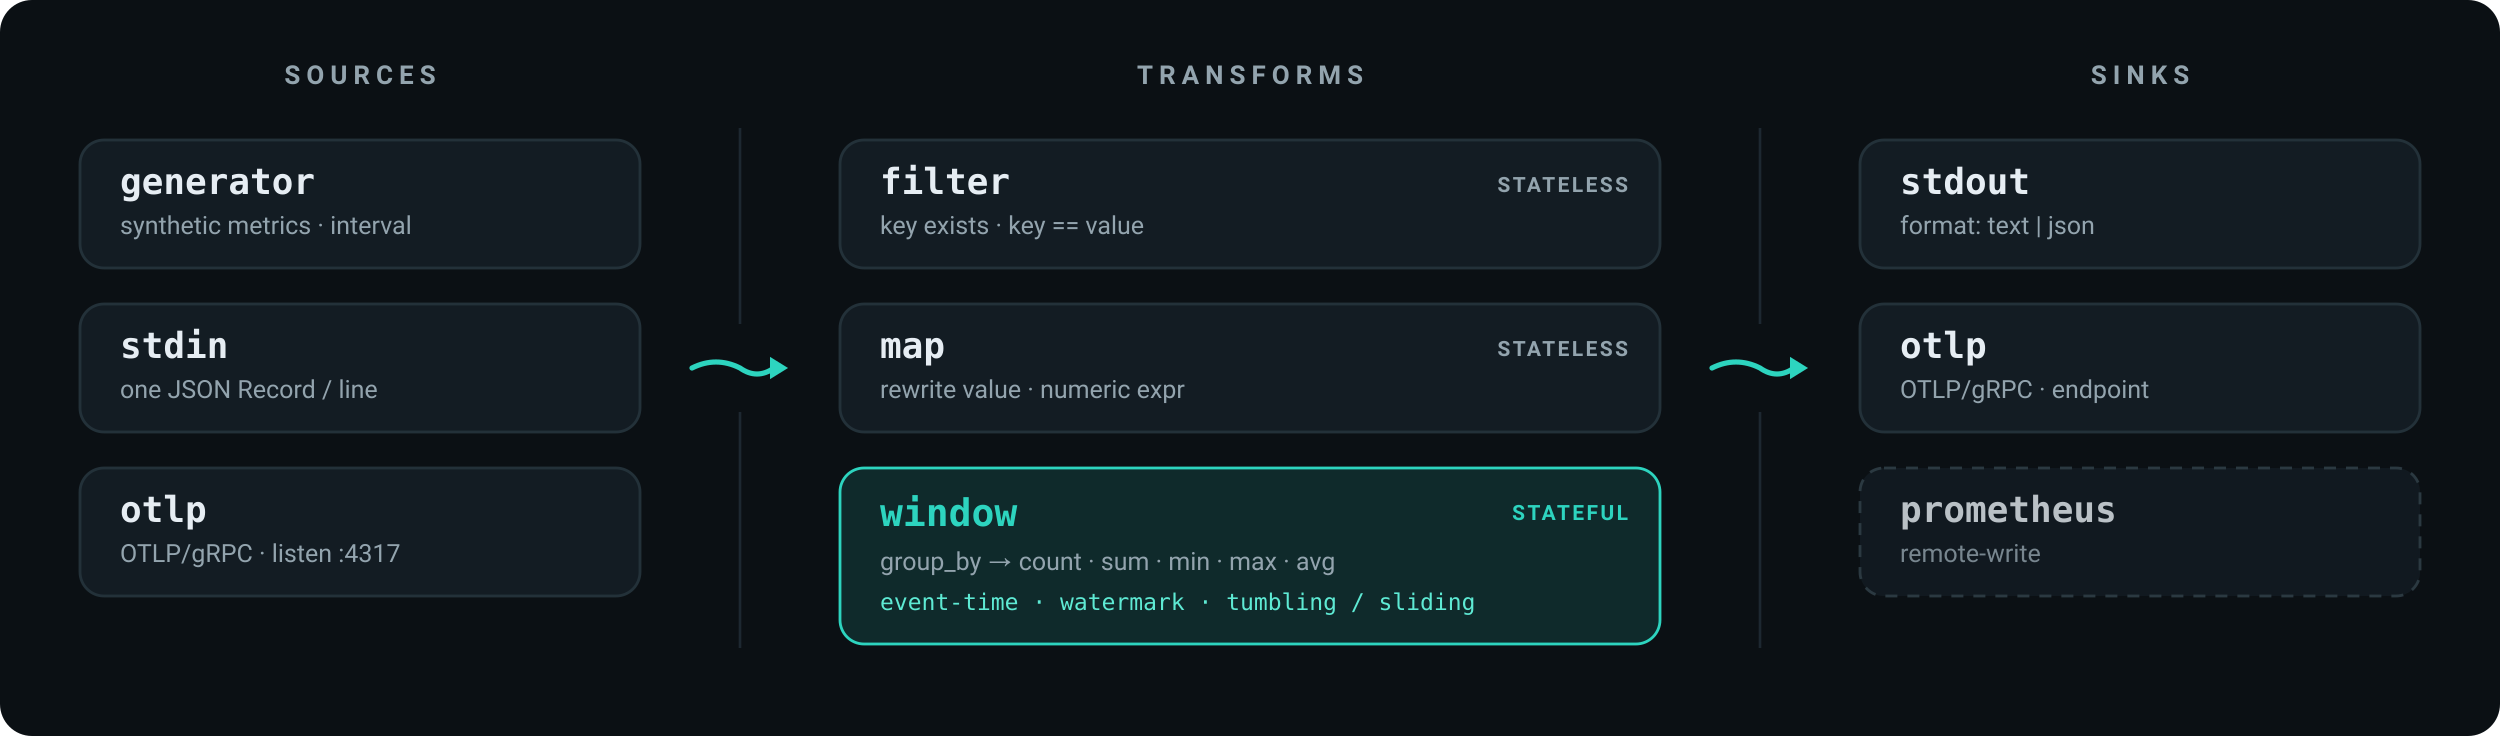
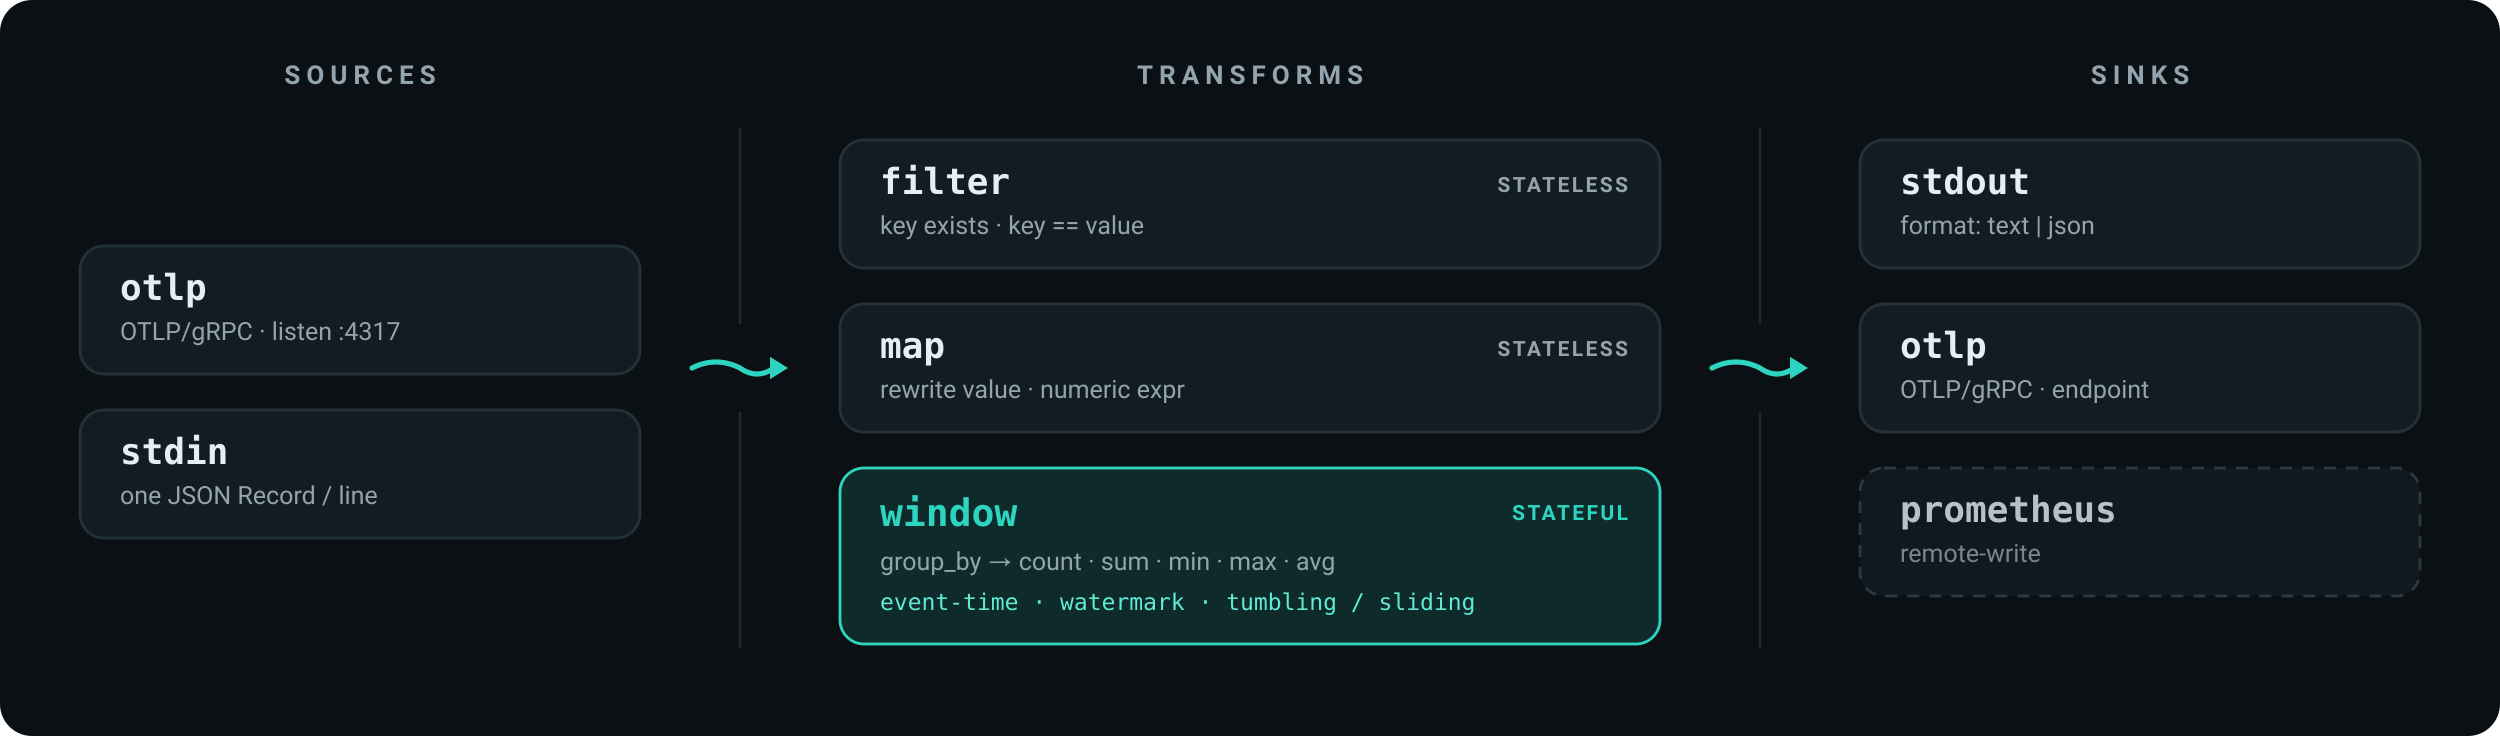
<svg xmlns="http://www.w3.org/2000/svg" viewBox="0 0 1250 368" width="1250" height="368" font-family="'Roboto', system-ui, -apple-system, 'Segoe UI', Helvetica, Arial, sans-serif" role="img" aria-label="headrace pipeline: sources, transforms, sinks">
  <rect x="0" y="0" width="1250" height="368" rx="16" fill="#0B1014" />
  <text x="180.0" y="42" font-family="'Roboto', system-ui, -apple-system, 'Segoe UI', Helvetica, Arial, sans-serif" font-size="13" font-weight="700" fill="#93A4AE" text-anchor="middle" letter-spacing="3">SOURCES</text>
  <text x="625.0" y="42" font-family="'Roboto', system-ui, -apple-system, 'Segoe UI', Helvetica, Arial, sans-serif" font-size="13" font-weight="700" fill="#93A4AE" text-anchor="middle" letter-spacing="3">TRANSFORMS</text>
  <text x="1070.0" y="42" font-family="'Roboto', system-ui, -apple-system, 'Segoe UI', Helvetica, Arial, sans-serif" font-size="13" font-weight="700" fill="#93A4AE" text-anchor="middle" letter-spacing="3">SINKS</text>
  <line x1="370.0" y1="64" x2="370.0" y2="162" stroke="#1D2831" stroke-width="1.3" />
  <line x1="370.0" y1="206" x2="370.0" y2="324" stroke="#1D2831" stroke-width="1.3" />
  <line x1="880.0" y1="64" x2="880.0" y2="162" stroke="#1D2831" stroke-width="1.3" />
  <line x1="880.0" y1="206" x2="880.0" y2="324" stroke="#1D2831" stroke-width="1.3" />
  <g>
-     <rect x="40" y="70" width="280" height="64" rx="12" fill="#131C23" stroke="#233139" stroke-width="1.4" />
-     <text x="60" y="97" font-family="'JetBrains Mono', 'SF Mono', 'SFMono-Regular', Menlo, Consolas, ui-monospace, monospace" font-size="18" font-weight="600" fill="#E6EDF3" text-anchor="start">generator</text>
-     <text x="60" y="117" font-family="'Roboto', system-ui, -apple-system, 'Segoe UI', Helvetica, Arial, sans-serif" font-size="12.5" font-weight="400" fill="#93A4AE" text-anchor="start">synthetic metrics · interval</text>
+     <rect x="40" y="123" width="280" height="64" rx="12" fill="#131C23" stroke="#233139" stroke-width="1.4" />
+     <text x="60" y="150" font-family="'JetBrains Mono', 'SF Mono', 'SFMono-Regular', Menlo, Consolas, ui-monospace, monospace" font-size="18" font-weight="600" fill="#E6EDF3" text-anchor="start">otlp</text>
+     <text x="60" y="170" font-family="'Roboto', system-ui, -apple-system, 'Segoe UI', Helvetica, Arial, sans-serif" font-size="12.5" font-weight="400" fill="#93A4AE" text-anchor="start">OTLP/gRPC · listen :4317</text>
  </g>
  <g>
-     <rect x="40" y="152" width="280" height="64" rx="12" fill="#131C23" stroke="#233139" stroke-width="1.4" />
-     <text x="60" y="179" font-family="'JetBrains Mono', 'SF Mono', 'SFMono-Regular', Menlo, Consolas, ui-monospace, monospace" font-size="18" font-weight="600" fill="#E6EDF3" text-anchor="start">stdin</text>
-     <text x="60" y="199" font-family="'Roboto', system-ui, -apple-system, 'Segoe UI', Helvetica, Arial, sans-serif" font-size="12.5" font-weight="400" fill="#93A4AE" text-anchor="start">one JSON Record / line</text>
-   </g>
-   <g>
-     <rect x="40" y="234" width="280" height="64" rx="12" fill="#131C23" stroke="#233139" stroke-width="1.4" />
-     <text x="60" y="261" font-family="'JetBrains Mono', 'SF Mono', 'SFMono-Regular', Menlo, Consolas, ui-monospace, monospace" font-size="18" font-weight="600" fill="#E6EDF3" text-anchor="start">otlp</text>
-     <text x="60" y="281" font-family="'Roboto', system-ui, -apple-system, 'Segoe UI', Helvetica, Arial, sans-serif" font-size="12.5" font-weight="400" fill="#93A4AE" text-anchor="start">OTLP/gRPC · listen :4317</text>
+     <rect x="40" y="205" width="280" height="64" rx="12" fill="#131C23" stroke="#233139" stroke-width="1.4" />
+     <text x="60" y="232" font-family="'JetBrains Mono', 'SF Mono', 'SFMono-Regular', Menlo, Consolas, ui-monospace, monospace" font-size="18" font-weight="600" fill="#E6EDF3" text-anchor="start">stdin</text>
+     <text x="60" y="252" font-family="'Roboto', system-ui, -apple-system, 'Segoe UI', Helvetica, Arial, sans-serif" font-size="12.5" font-weight="400" fill="#93A4AE" text-anchor="start">one JSON Record / line</text>
  </g>
  <g>
    <rect x="420" y="70" width="410" height="64" rx="12" fill="#131C23" stroke="#233139" stroke-width="1.4" />
    <text x="440" y="97" font-family="'JetBrains Mono', 'SF Mono', 'SFMono-Regular', Menlo, Consolas, ui-monospace, monospace" font-size="18" font-weight="600" fill="#E6EDF3" text-anchor="start">filter</text>
    <text x="440" y="117" font-family="'Roboto', system-ui, -apple-system, 'Segoe UI', Helvetica, Arial, sans-serif" font-size="12.5" font-weight="400" fill="#93A4AE" text-anchor="start">key exists · key == value</text>
    <text x="814" y="96" font-family="'Roboto', system-ui, -apple-system, 'Segoe UI', Helvetica, Arial, sans-serif" font-size="10.5" font-weight="700" fill="#93A4AE" text-anchor="end" letter-spacing="1.2">STATELESS</text>
  </g>
  <g>
    <rect x="420" y="152" width="410" height="64" rx="12" fill="#131C23" stroke="#233139" stroke-width="1.4" />
    <text x="440" y="179" font-family="'JetBrains Mono', 'SF Mono', 'SFMono-Regular', Menlo, Consolas, ui-monospace, monospace" font-size="18" font-weight="600" fill="#E6EDF3" text-anchor="start">map</text>
    <text x="440" y="199" font-family="'Roboto', system-ui, -apple-system, 'Segoe UI', Helvetica, Arial, sans-serif" font-size="12.5" font-weight="400" fill="#93A4AE" text-anchor="start">rewrite value · numeric expr</text>
    <text x="814" y="178" font-family="'Roboto', system-ui, -apple-system, 'Segoe UI', Helvetica, Arial, sans-serif" font-size="10.5" font-weight="700" fill="#93A4AE" text-anchor="end" letter-spacing="1.2">STATELESS</text>
  </g>
  <g>
    <rect x="420" y="234" width="410" height="88" rx="12" fill="#0F2A2B" stroke="#2DD4BF" stroke-width="1.4" />
    <text x="440" y="263" font-family="'JetBrains Mono', 'SF Mono', 'SFMono-Regular', Menlo, Consolas, ui-monospace, monospace" font-size="19" font-weight="600" fill="#2DD4BF" text-anchor="start">window</text>
    <text x="440" y="285" font-family="'Roboto', system-ui, -apple-system, 'Segoe UI', Helvetica, Arial, sans-serif" font-size="12.5" font-weight="400" fill="#93A4AE" text-anchor="start">group_by → count · sum · min · max · avg</text>
    <text x="440" y="305" font-family="'JetBrains Mono', 'SF Mono', 'SFMono-Regular', Menlo, Consolas, ui-monospace, monospace" font-size="11.5" font-weight="400" fill="#5EEAD4" text-anchor="start">event-time · watermark · tumbling / sliding</text>
    <text x="814" y="260" font-family="'Roboto', system-ui, -apple-system, 'Segoe UI', Helvetica, Arial, sans-serif" font-size="10.5" font-weight="700" fill="#2DD4BF" text-anchor="end" letter-spacing="1.2">STATEFUL</text>
  </g>
  <g>
    <rect x="930" y="70" width="280" height="64" rx="12" fill="#131C23" stroke="#233139" stroke-width="1.4" />
    <text x="950" y="97" font-family="'JetBrains Mono', 'SF Mono', 'SFMono-Regular', Menlo, Consolas, ui-monospace, monospace" font-size="18" font-weight="600" fill="#E6EDF3" text-anchor="start">stdout</text>
    <text x="950" y="117" font-family="'Roboto', system-ui, -apple-system, 'Segoe UI', Helvetica, Arial, sans-serif" font-size="12.5" font-weight="400" fill="#93A4AE" text-anchor="start">format: text | json</text>
  </g>
  <g>
    <rect x="930" y="152" width="280" height="64" rx="12" fill="#131C23" stroke="#233139" stroke-width="1.4" />
    <text x="950" y="179" font-family="'JetBrains Mono', 'SF Mono', 'SFMono-Regular', Menlo, Consolas, ui-monospace, monospace" font-size="18" font-weight="600" fill="#E6EDF3" text-anchor="start">otlp</text>
    <text x="950" y="199" font-family="'Roboto', system-ui, -apple-system, 'Segoe UI', Helvetica, Arial, sans-serif" font-size="12.5" font-weight="400" fill="#93A4AE" text-anchor="start">OTLP/gRPC · endpoint</text>
  </g>
  <g opacity="0.8">
    <rect x="930" y="234" width="280" height="64" rx="12" fill="#131C23" stroke="#33434C" stroke-width="1.4" stroke-dasharray="6 5" />
    <text x="950" y="261" font-family="'JetBrains Mono', 'SF Mono', 'SFMono-Regular', Menlo, Consolas, ui-monospace, monospace" font-size="18" font-weight="600" fill="#E6EDF3" text-anchor="start">prometheus</text>
    <text x="950" y="281" font-family="'Roboto', system-ui, -apple-system, 'Segoe UI', Helvetica, Arial, sans-serif" font-size="12.5" font-weight="400" fill="#93A4AE" text-anchor="start">remote-write</text>
  </g>
  <path d="M 346 184 Q 358.0 178.0 370.0 184 Q 378.5 190.0 387.0 184" fill="none" stroke="#2DD4BF" stroke-width="2.6" stroke-linecap="round" />
  <path d="M 394 184 L 385.0 178.42 L 385.0 189.58 Z" fill="#2DD4BF" />
  <path d="M 856 184 Q 868.0 178.0 880.0 184 Q 888.5 190.0 897.0 184" fill="none" stroke="#2DD4BF" stroke-width="2.6" stroke-linecap="round" />
  <path d="M 904 184 L 895.0 178.42 L 895.0 189.58 Z" fill="#2DD4BF" />
</svg>
